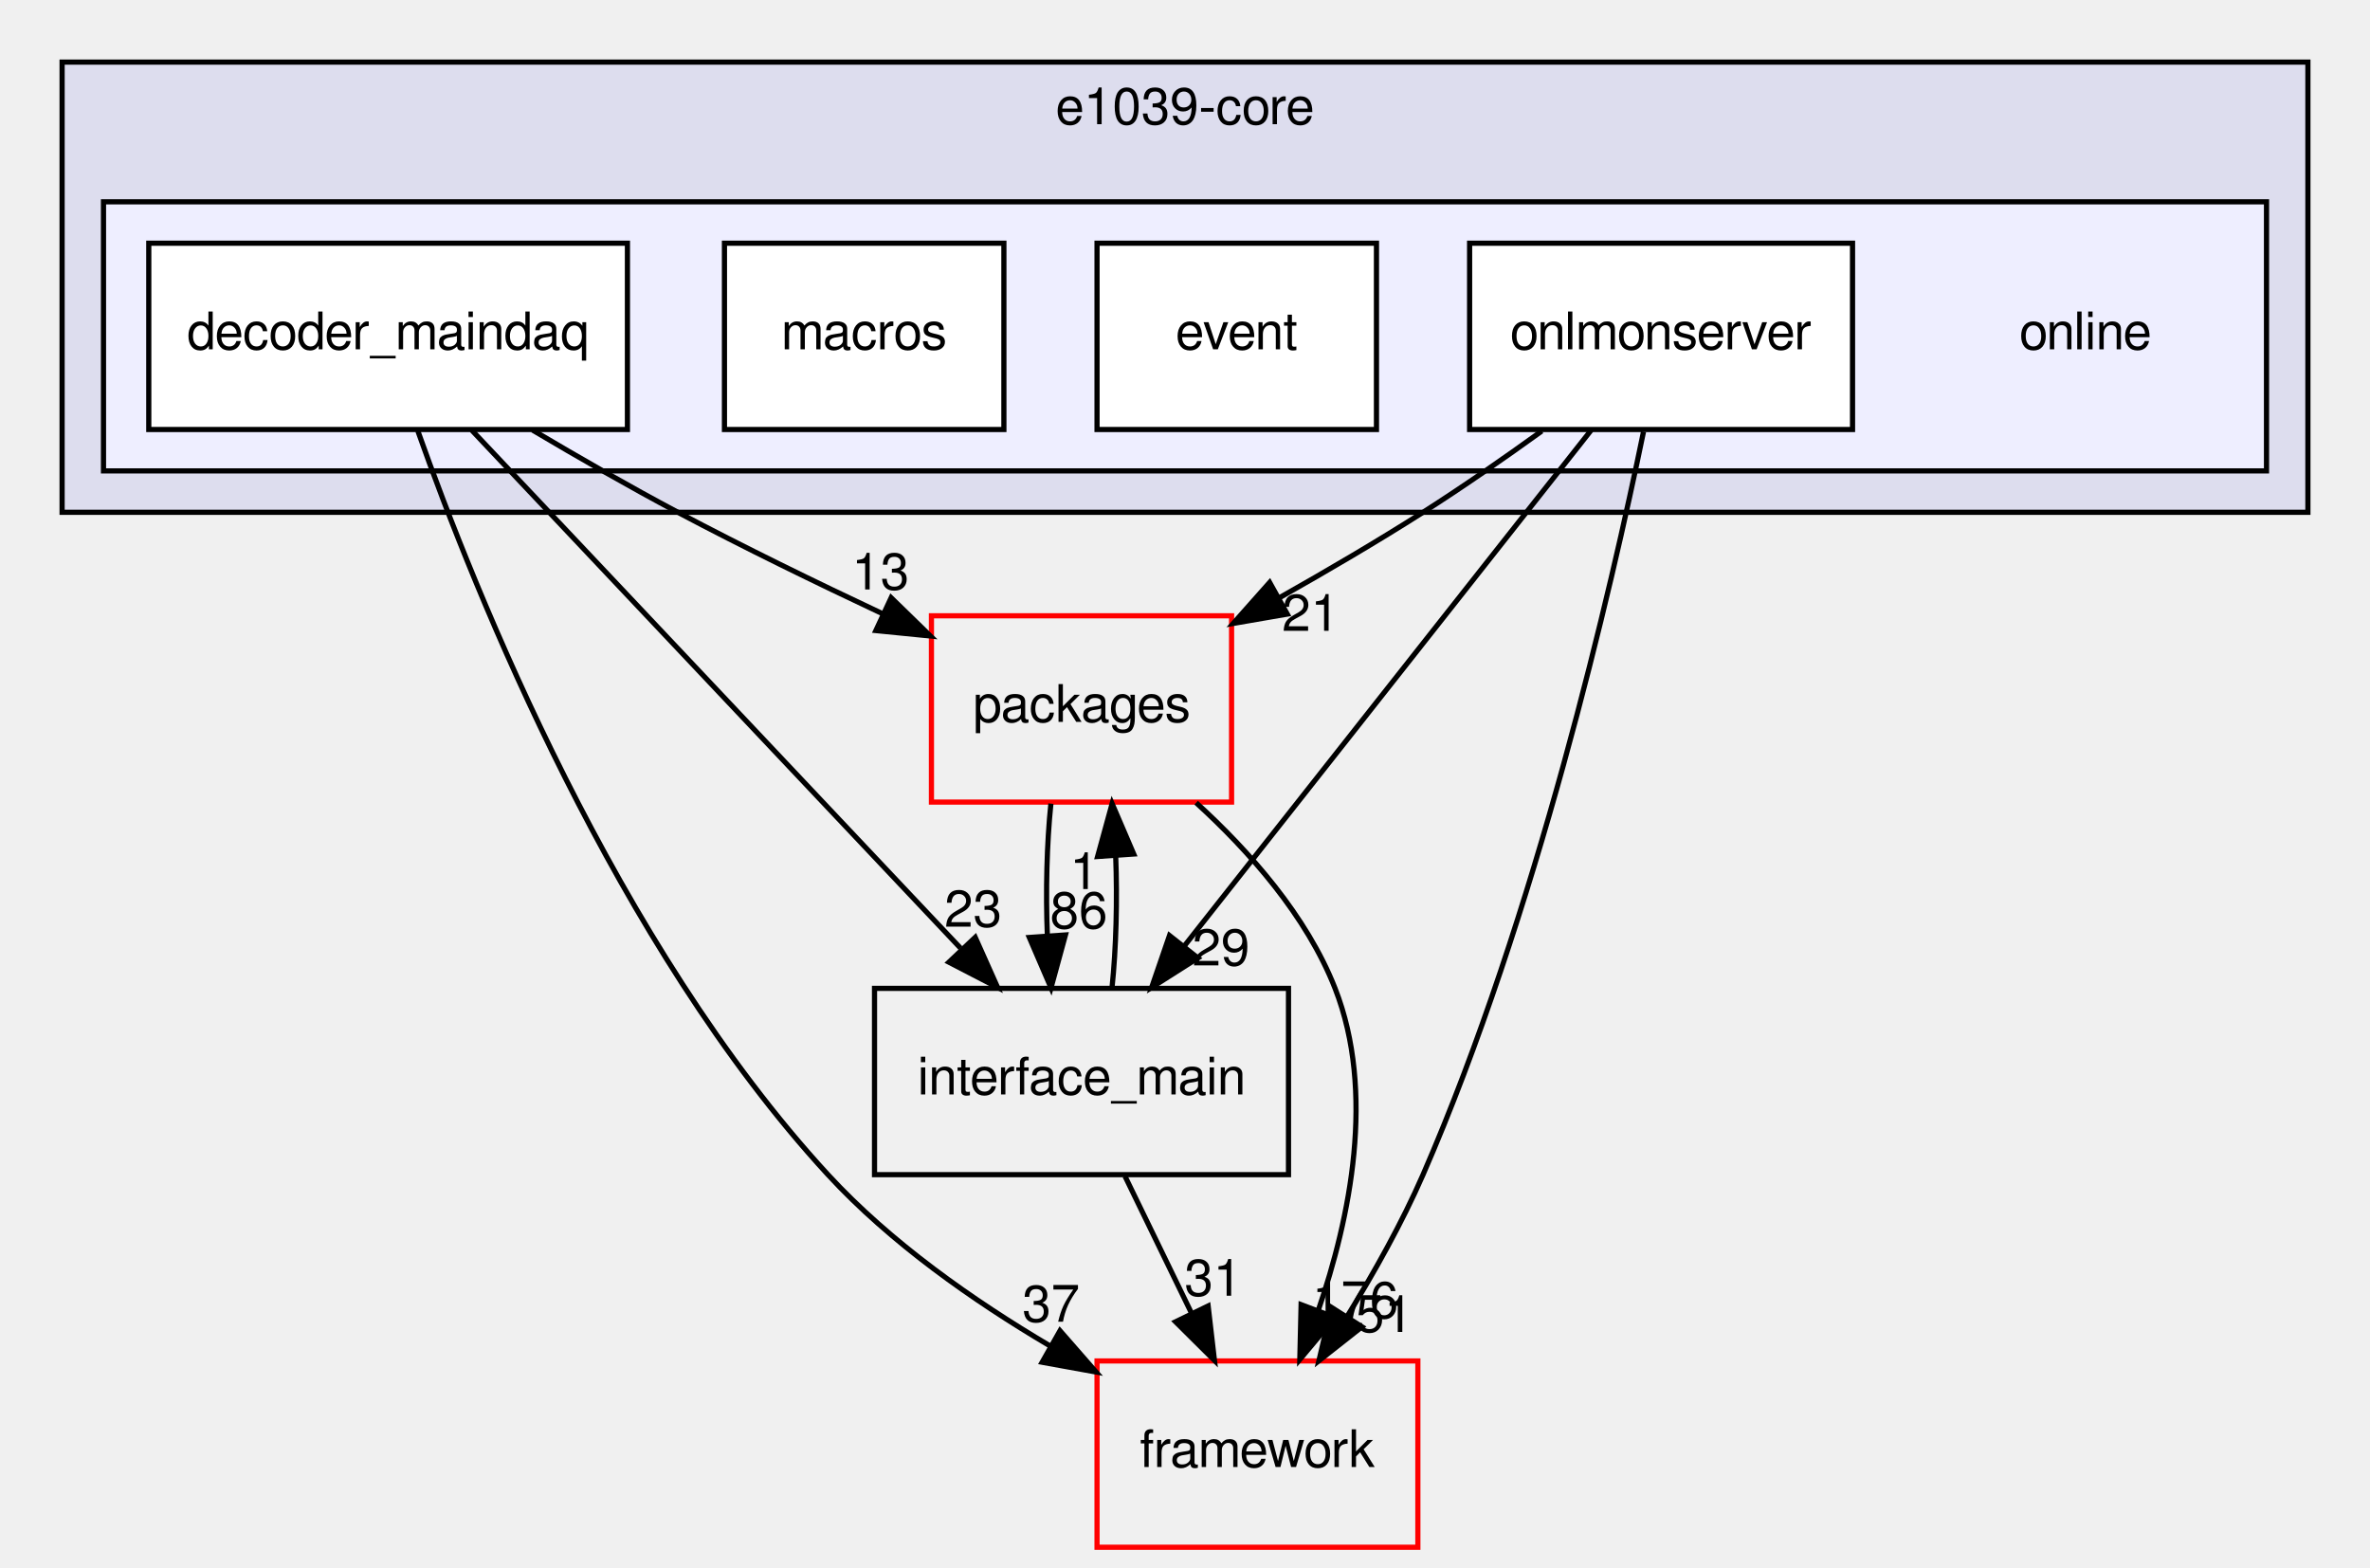
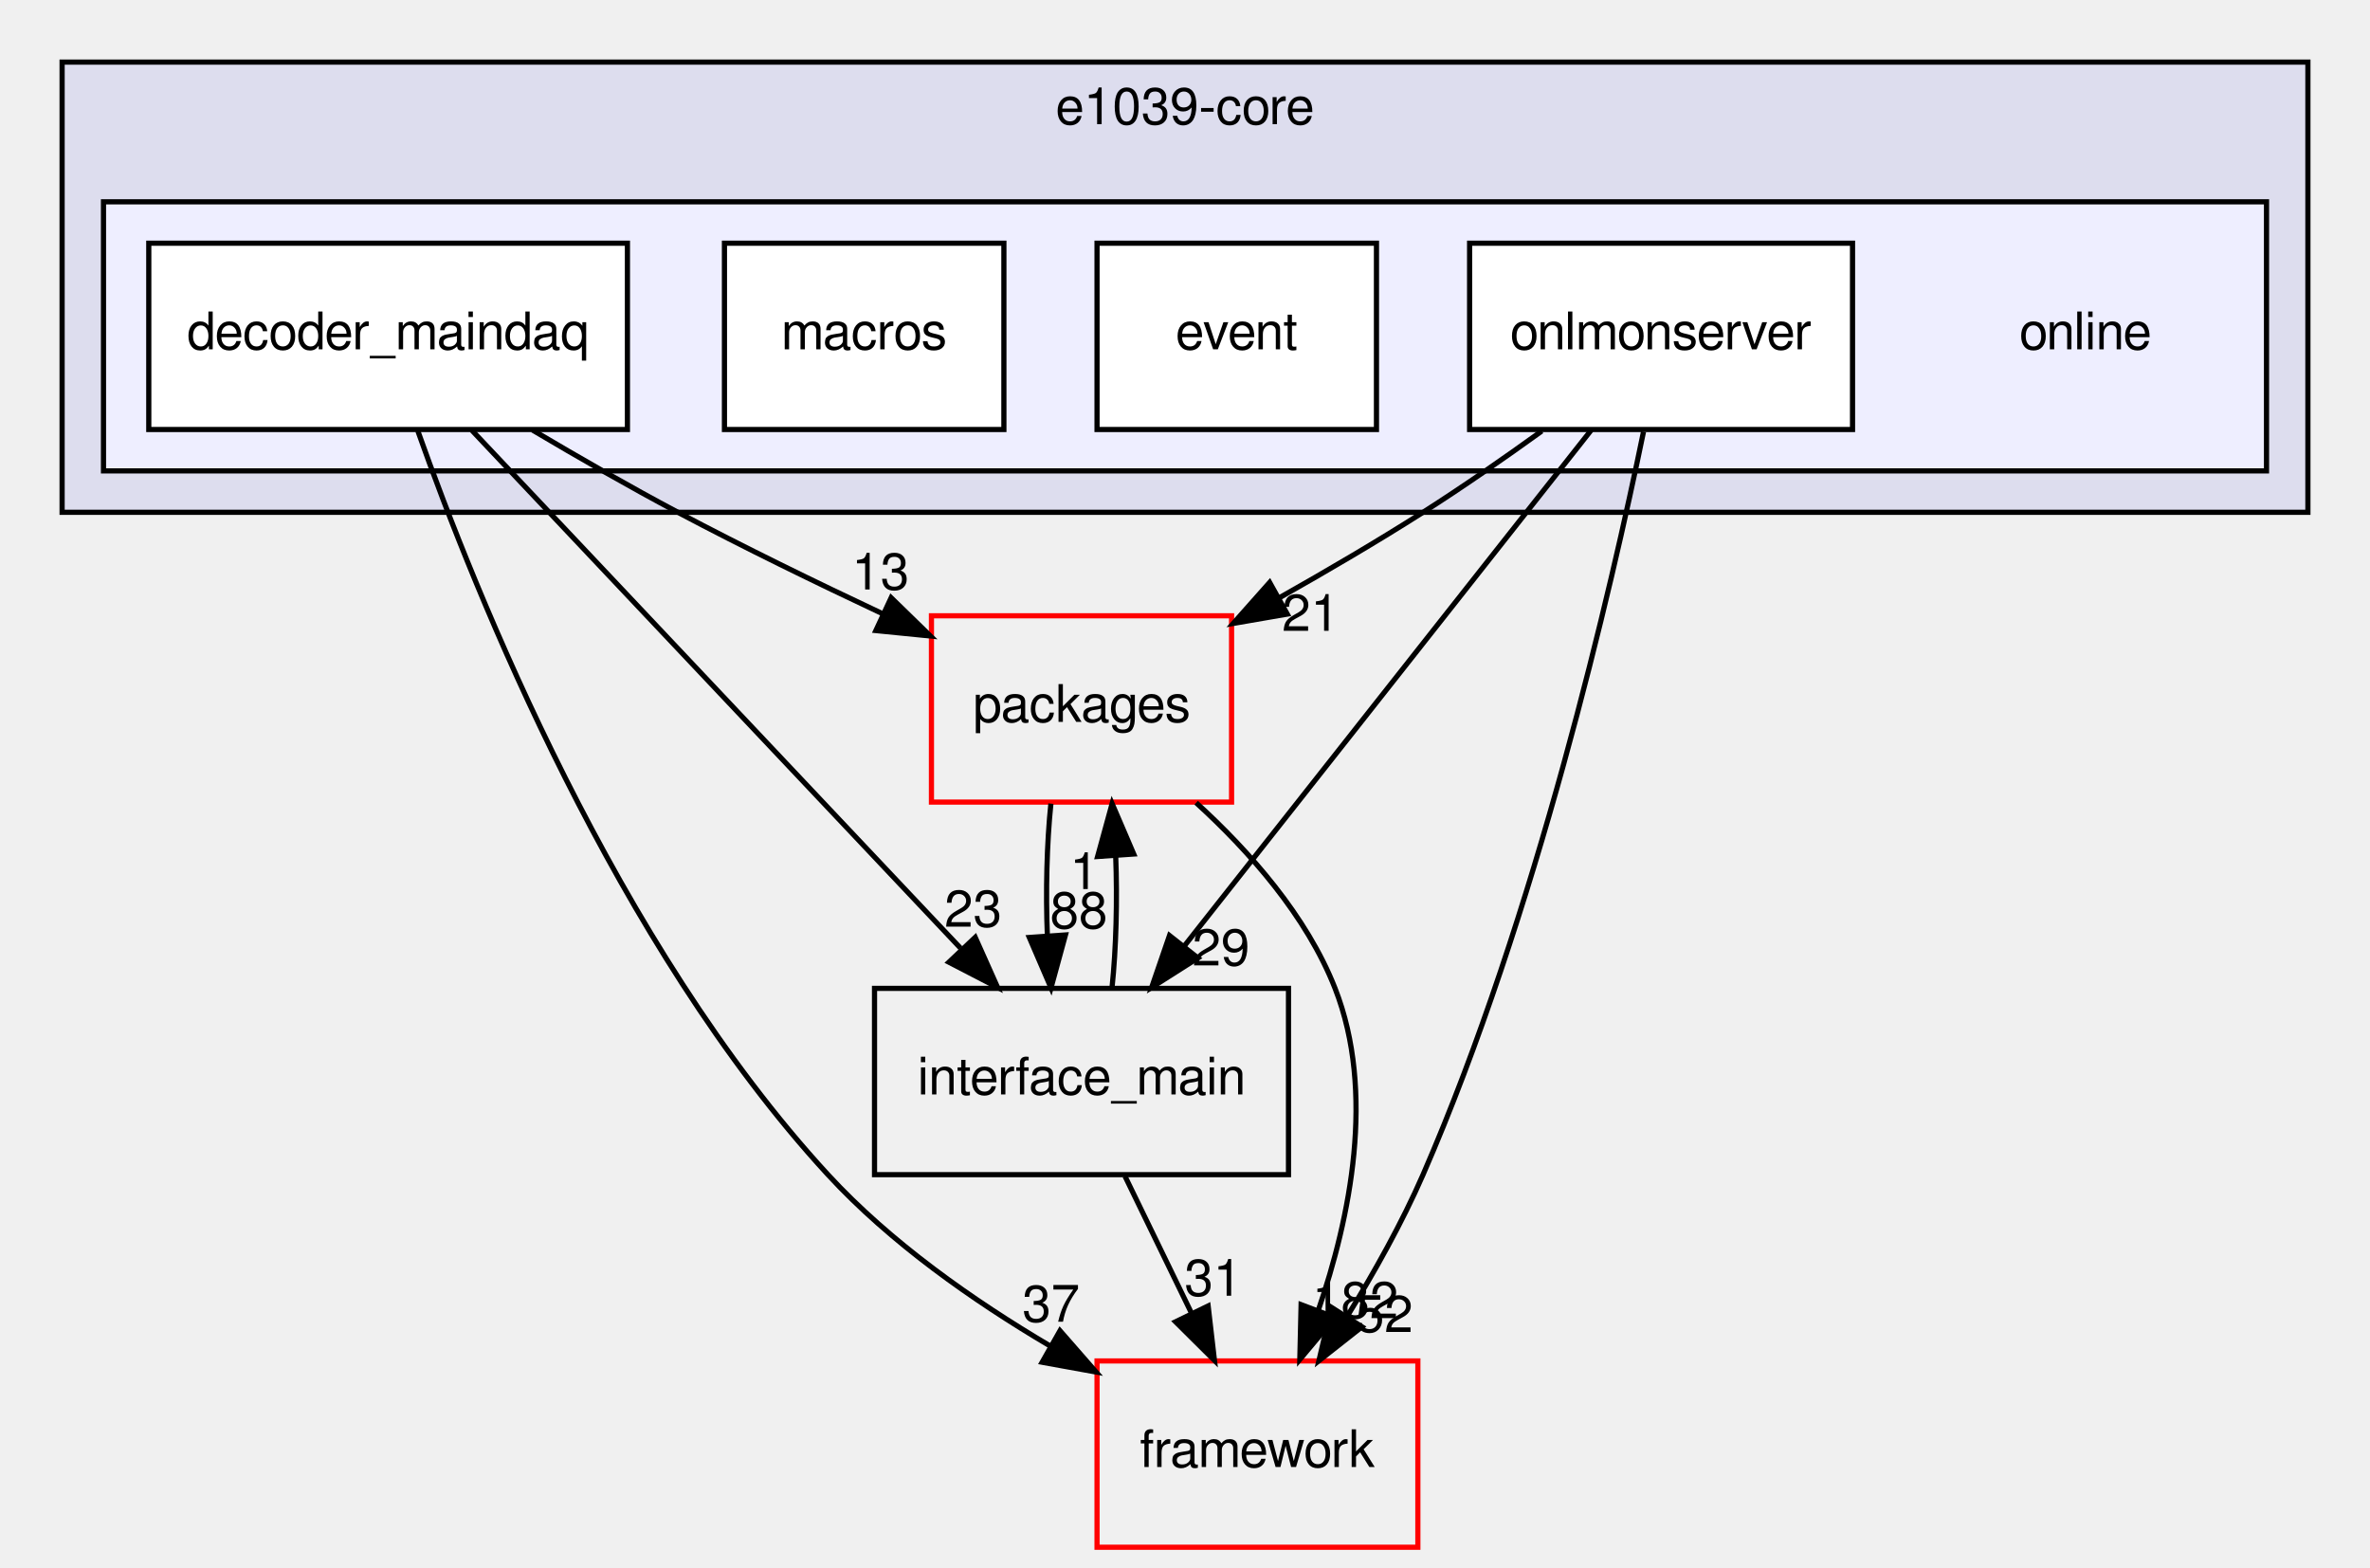
<svg xmlns="http://www.w3.org/2000/svg" xmlns:xlink="http://www.w3.org/1999/xlink" width="458pt" height="303pt" viewBox="0.00 0.00 458.00 303.00">
  <g id="graph0" class="graph" transform="scale(1 1) rotate(0) translate(4 299)">
    <g id="clust1" class="cluster">
      <g id="a_clust1">
        <a xlink:href="dir_7035d53134d2db8ceacffe687127f7fc.html" target="_top" xlink:title="e1039-core">
          <polygon fill="#ddddee" stroke="black" points="8,-200 8,-287 442,-287 442,-200 8,-200" />
          <text text-anchor="middle" x="225" y="-275" font-family="FreeSans" font-size="10.00">e1039-core</text>
        </a>
      </g>
    </g>
    <g id="clust2" class="cluster">
      <g id="a_clust2">
        <a xlink:href="dir_4b151b34c4266ac387899d041942947f.html" target="_top">
          <polygon fill="#eeeeff" stroke="black" points="16,-208 16,-260 434,-260 434,-208 16,-208" />
        </a>
      </g>
    </g>
    <g id="node1" class="node">
      <text text-anchor="middle" x="399" y="-231.5" font-family="FreeSans" font-size="10.00">online</text>
    </g>
    <g id="node2" class="node">
      <g id="a_node2">
        <a xlink:href="dir_39383dc96e40a2540d2ef02f364e956c.html" target="_top" xlink:title="decoder_maindaq">
          <polygon fill="white" stroke="black" points="117.25,-252 24.75,-252 24.75,-216 117.25,-216 117.25,-252" />
          <text text-anchor="middle" x="71" y="-231.5" font-family="FreeSans" font-size="10.00">decoder_maindaq</text>
        </a>
      </g>
    </g>
    <g id="node6" class="node">
      <g id="a_node6">
        <a xlink:href="dir_5e295cd396ed00d01dcf10a6f0e423f9.html" target="_top" xlink:title="packages">
          <polygon fill="none" stroke="red" points="234,-180 176,-180 176,-144 234,-144 234,-180" />
          <text text-anchor="middle" x="205" y="-159.5" font-family="FreeSans" font-size="10.00">packages</text>
        </a>
      </g>
    </g>
    <g id="edge5" class="edge">
      <path fill="none" stroke="black" d="M98.922,-215.882C107.803,-210.618 117.729,-204.918 127,-200 139.661,-193.284 153.747,-186.423 166.426,-180.462" />
      <polygon fill="black" stroke="black" points="168.213,-183.49 175.801,-176.096 165.258,-177.145 168.213,-183.49" />
      <g id="a_edge5-headlabel">
        <a xlink:href="dir_000078_000082.html" target="_top" xlink:title="13">
          <text text-anchor="middle" x="166.153" y="-185.082" font-family="FreeSans" font-size="10.00">13</text>
        </a>
      </g>
    </g>
    <g id="node7" class="node">
      <g id="a_node7">
        <a xlink:href="dir_21fa564a88be47a3879b0c5d4f9e77d5.html" target="_top" xlink:title="interface_main">
          <polygon fill="none" stroke="black" points="245,-108 165,-108 165,-72 245,-72 245,-108" />
          <text text-anchor="middle" x="205" y="-87.5" font-family="FreeSans" font-size="10.00">interface_main</text>
        </a>
      </g>
    </g>
    <g id="edge6" class="edge">
      <path fill="none" stroke="black" d="M87.163,-215.871C110.706,-190.924 154.562,-144.45 181.623,-115.773" />
      <polygon fill="black" stroke="black" points="184.461,-117.864 188.779,-108.189 179.37,-113.06 184.461,-117.864" />
      <g id="a_edge6-headlabel">
        <a xlink:href="dir_000078_000074.html" target="_top" xlink:title="23">
          <text text-anchor="middle" x="184.059" y="-119.927" font-family="FreeSans" font-size="10.00">23</text>
        </a>
      </g>
    </g>
    <g id="node8" class="node">
      <g id="a_node8">
        <a xlink:href="dir_ec5b6dea0f546bb9c4903c2bcb98e114.html" target="_top" xlink:title="framework">
          <polygon fill="none" stroke="red" points="270,-36 208,-36 208,-0 270,-0 270,-36" />
          <text text-anchor="middle" x="239" y="-15.5" font-family="FreeSans" font-size="10.00">framework</text>
        </a>
      </g>
    </g>
    <g id="edge7" class="edge">
      <path fill="none" stroke="black" d="M76.748,-215.722C87.919,-184.175 115.109,-116.413 156,-72 168.083,-58.876 184.106,-47.645 198.848,-38.945" />
      <polygon fill="black" stroke="black" points="200.843,-41.838 207.816,-33.861 197.39,-35.748 200.843,-41.838" />
      <g id="a_edge7-headlabel">
        <a xlink:href="dir_000078_000063.html" target="_top" xlink:title="37">
          <text text-anchor="middle" x="199.116" y="-43.581" font-family="FreeSans" font-size="10.00">37</text>
        </a>
      </g>
    </g>
    <g id="node3" class="node">
      <g id="a_node3">
        <a xlink:href="dir_890487ed54e707962705e69c7b4812f6.html" target="_top" xlink:title="event">
          <polygon fill="white" stroke="black" points="262,-252 208,-252 208,-216 262,-216 262,-252" />
          <text text-anchor="middle" x="235" y="-231.5" font-family="FreeSans" font-size="10.00">event</text>
        </a>
      </g>
    </g>
    <g id="node4" class="node">
      <g id="a_node4">
        <a xlink:href="dir_1be68d73ffe0a8e8b6693504d5ea5a85.html" target="_top" xlink:title="macros">
          <polygon fill="white" stroke="black" points="190,-252 136,-252 136,-216 190,-216 190,-252" />
          <text text-anchor="middle" x="163" y="-231.5" font-family="FreeSans" font-size="10.00">macros</text>
        </a>
      </g>
    </g>
    <g id="node5" class="node">
      <g id="a_node5">
        <a xlink:href="dir_7f25cc720e972459e882558067e6a7dd.html" target="_top" xlink:title="onlmonserver">
          <polygon fill="white" stroke="black" points="354,-252 280,-252 280,-216 354,-216 354,-252" />
          <text text-anchor="middle" x="317" y="-231.5" font-family="FreeSans" font-size="10.00">onlmonserver</text>
        </a>
      </g>
    </g>
    <g id="edge8" class="edge">
      <path fill="none" stroke="black" d="M293.946,-215.699C286.716,-210.481 278.629,-204.854 271,-200 262.189,-194.394 252.485,-188.702 243.293,-183.517" />
      <polygon fill="black" stroke="black" points="244.764,-180.33 234.324,-178.524 241.359,-186.446 244.764,-180.33" />
      <g id="a_edge8-headlabel">
        <a xlink:href="dir_000081_000082.html" target="_top" xlink:title="21">
          <text text-anchor="middle" x="249.285" y="-177.098" font-family="FreeSans" font-size="10.00">21</text>
        </a>
      </g>
    </g>
    <g id="edge9" class="edge">
      <path fill="none" stroke="black" d="M303.49,-215.871C283.897,-191.031 247.47,-144.846 224.83,-116.142" />
      <polygon fill="black" stroke="black" points="227.499,-113.873 218.558,-108.189 222.003,-118.208 227.499,-113.873" />
      <g id="a_edge9-headlabel">
        <a xlink:href="dir_000081_000074.html" target="_top" xlink:title="29">
          <text text-anchor="middle" x="231.954" y="-112.437" font-family="FreeSans" font-size="10.00">29</text>
        </a>
      </g>
    </g>
    <g id="edge10" class="edge">
      <path fill="none" stroke="black" d="M313.606,-215.562C307.401,-185.447 292.822,-122.106 271,-72 266.966,-62.737 261.58,-53.13 256.378,-44.682" />
      <polygon fill="black" stroke="black" points="259.201,-42.598 250.88,-36.04 253.295,-46.356 259.201,-42.598" />
      <g id="a_edge10-headlabel">
-         <a xlink:href="dir_000081_000063.html" target="_top" xlink:title="51">
-           <text text-anchor="middle" x="263.526" y="-41.607" font-family="FreeSans" font-size="10.00">51</text>
+         <a xlink:href="dir_000081_000063.html" target="_top" xlink:title="52">
+           <text text-anchor="middle" x="263.526" y="-41.607" font-family="FreeSans" font-size="10.00">52</text>
        </a>
      </g>
    </g>
    <g id="edge1" class="edge">
      <path fill="none" stroke="black" d="M199.084,-143.697C198.289,-135.983 198.062,-126.712 198.405,-118.112" />
      <polygon fill="black" stroke="black" points="201.898,-118.324 199.105,-108.104 194.915,-117.836 201.898,-118.324" />
      <g id="a_edge1-headlabel">
-         <a xlink:href="dir_000082_000074.html" target="_top" xlink:title="86">
-           <text text-anchor="middle" x="204.48" y="-119.608" font-family="FreeSans" font-size="10.00">86</text>
+         <a xlink:href="dir_000082_000074.html" target="_top" xlink:title="88">
+           <text text-anchor="middle" x="204.48" y="-119.608" font-family="FreeSans" font-size="10.00">88</text>
        </a>
      </g>
    </g>
    <g id="edge2" class="edge">
      <path fill="none" stroke="black" d="M227.153,-143.875C237.41,-134.524 248.519,-122.003 254,-108 261.855,-87.932 256.941,-63.74 250.71,-45.646" />
      <polygon fill="black" stroke="black" points="253.986,-44.412 247.186,-36.286 247.435,-46.878 253.986,-44.412" />
      <g id="a_edge2-headlabel">
-         <a xlink:href="dir_000082_000063.html" target="_top" xlink:title="176">
-           <text text-anchor="middle" x="257.909" y="-44.275" font-family="FreeSans" font-size="10.00">176</text>
+         <a xlink:href="dir_000082_000063.html" target="_top" xlink:title="182">
+           <text text-anchor="middle" x="257.909" y="-44.275" font-family="FreeSans" font-size="10.00">182</text>
        </a>
      </g>
    </g>
    <g id="edge3" class="edge">
      <path fill="none" stroke="black" d="M210.895,-108.104C211.701,-115.791 211.937,-125.054 211.604,-133.665" />
      <polygon fill="black" stroke="black" points="208.109,-133.48 210.916,-143.697 215.092,-133.96 208.109,-133.48" />
      <g id="a_edge3-headlabel">
        <a xlink:href="dir_000074_000082.html" target="_top" xlink:title="1">
          <text text-anchor="middle" x="205.522" y="-127.2" font-family="FreeSans" font-size="10.00">1</text>
        </a>
      </g>
    </g>
    <g id="edge4" class="edge">
      <path fill="none" stroke="black" d="M213.404,-71.697C217.275,-63.728 221.952,-54.099 226.243,-45.264" />
      <polygon fill="black" stroke="black" points="229.471,-46.629 230.692,-36.104 223.175,-43.57 229.471,-46.629" />
      <g id="a_edge4-headlabel">
        <a xlink:href="dir_000074_000063.html" target="_top" xlink:title="31">
          <text text-anchor="middle" x="230.455" y="-48.602" font-family="FreeSans" font-size="10.00">31</text>
        </a>
      </g>
    </g>
  </g>
</svg>
